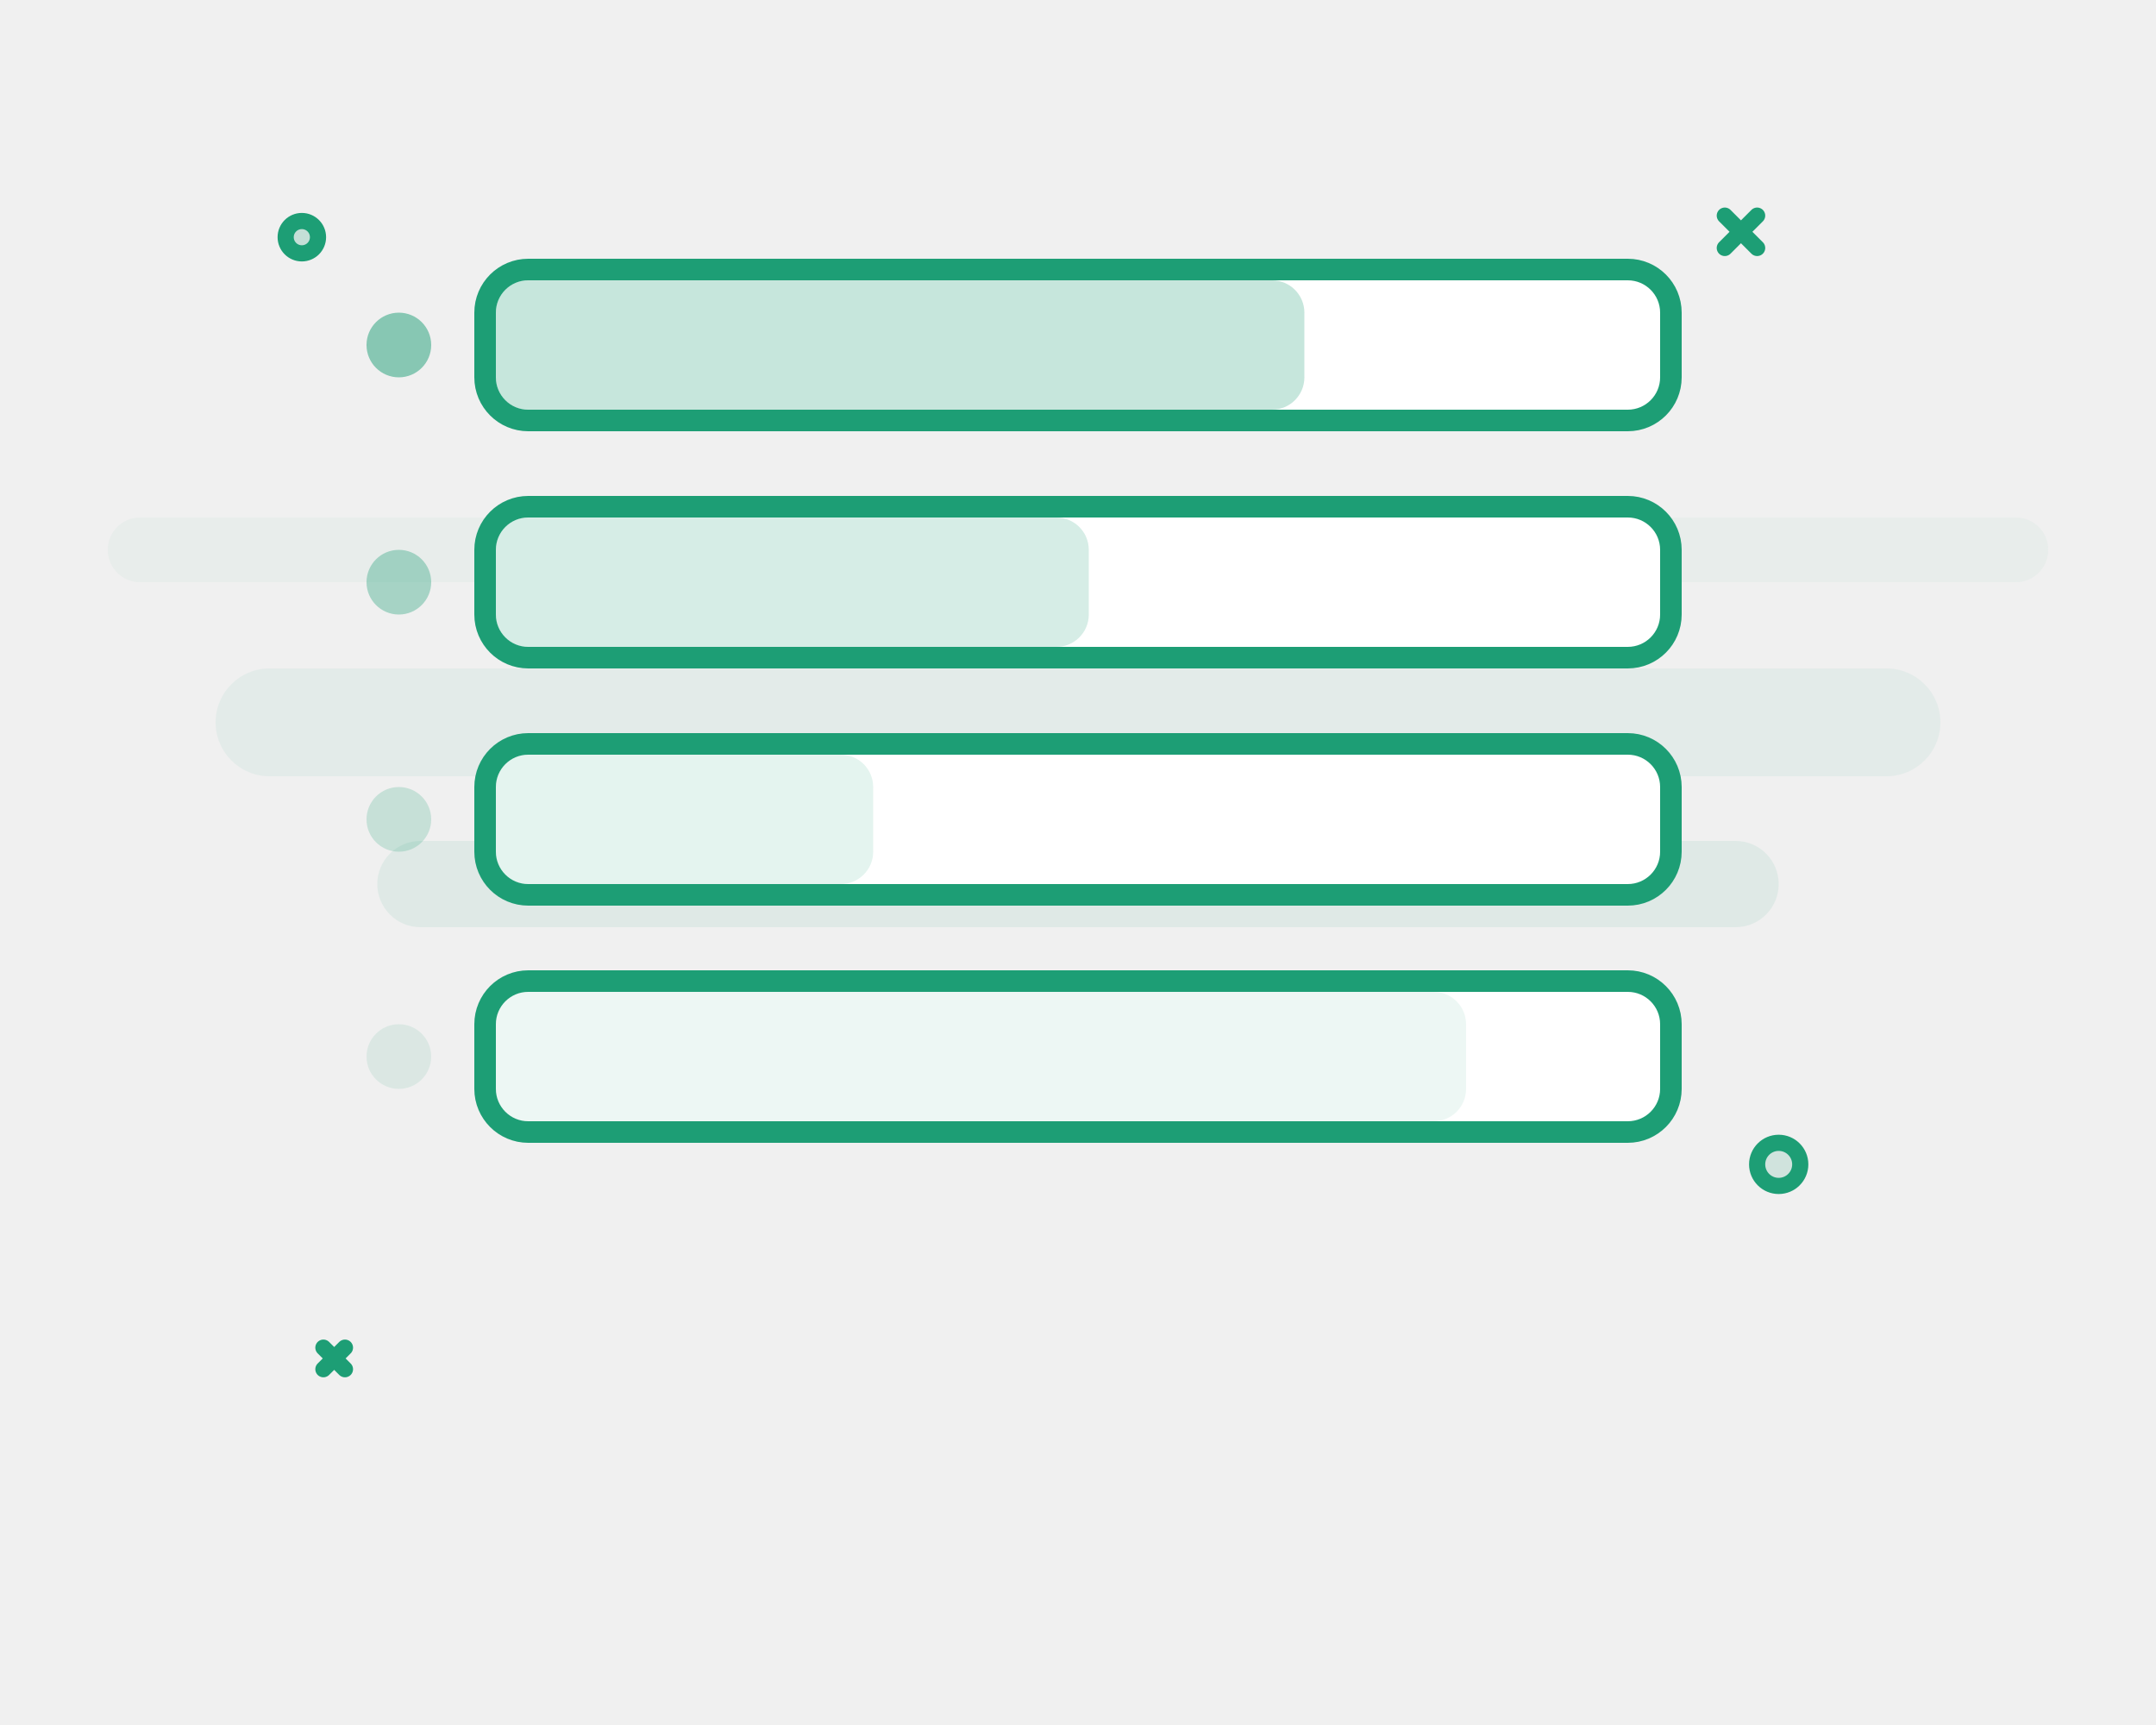
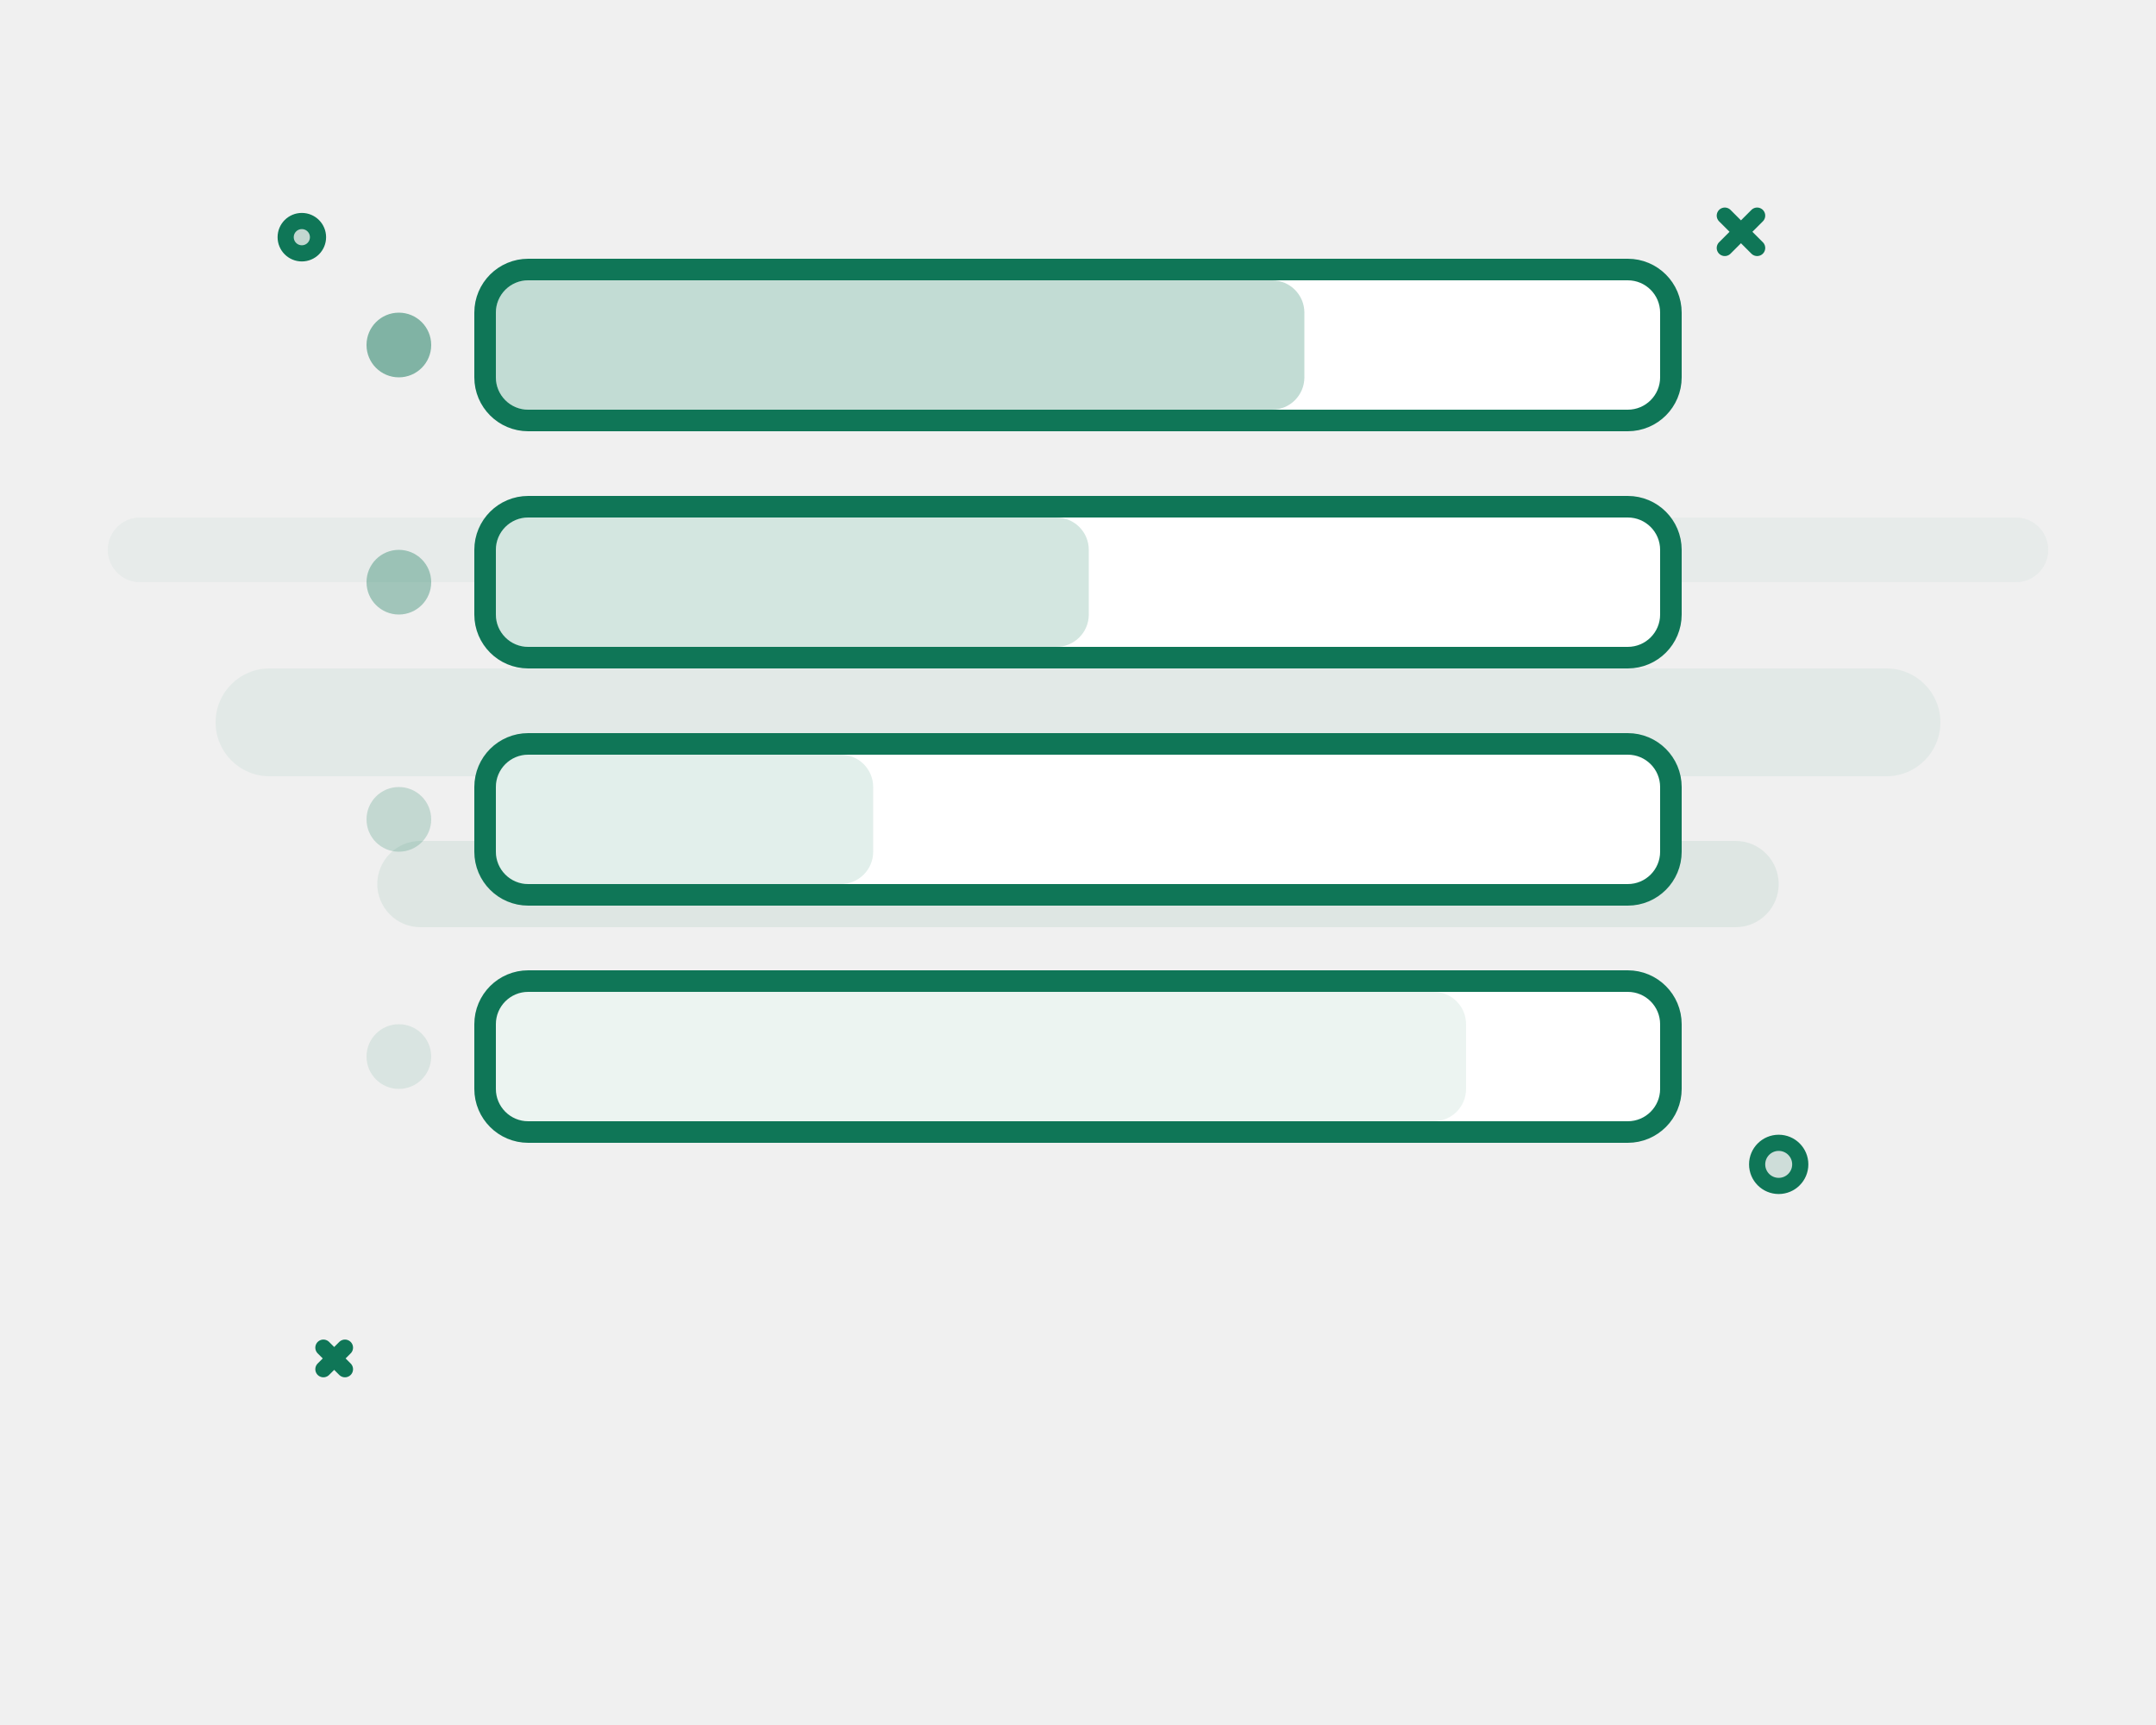
<svg xmlns="http://www.w3.org/2000/svg" width="200" height="160" viewBox="0 0 200 160" fill="none">
-   <rect x="20" y="62" width="160" height="10" rx="5" fill="#1D9E75" fill-opacity="0.06" />
-   <rect x="35" y="78" width="130" height="8" rx="4" fill="#1D9E75" fill-opacity="0.08" />
-   <rect x="50" y="92" width="100" height="6" rx="3" fill="#1D9E75" fill-opacity="0.05" />
-   <rect x="10" y="48" width="80" height="6" rx="3" fill="#1D9E75" fill-opacity="0.04" />
-   <rect x="130" y="48" width="60" height="6" rx="3" fill="#1D9E75" fill-opacity="0.04" />
+   <rect x="20" y="62" width="160" height="10" rx="5" fill="#0F7657" fill-opacity="0.06" />
+   <rect x="35" y="78" width="130" height="8" rx="4" fill="#0F7657" fill-opacity="0.08" />
+   <rect x="50" y="92" width="100" height="6" rx="3" fill="#0F7657" fill-opacity="0.05" />
+   <rect x="10" y="48" width="80" height="6" rx="3" fill="#0F7657" fill-opacity="0.04" />
+   <rect x="130" y="48" width="60" height="6" rx="3" fill="#0F7657" fill-opacity="0.04" />
  <g transform="translate(45, 25)">
-     <rect x="0" y="0" width="110" height="14" rx="4" stroke="#1D9E75" stroke-width="2" fill="white" />
-     <rect x="0" y="22" width="110" height="14" rx="4" stroke="#1D9E75" stroke-width="2" fill="white" />
-     <rect x="0" y="44" width="110" height="14" rx="4" stroke="#1D9E75" stroke-width="2" fill="white" />
-     <rect x="0" y="66" width="110" height="14" rx="4" stroke="#1D9E75" stroke-width="2" fill="white" />
-     <rect x="1" y="1" width="75" height="12" rx="3" fill="#1D9E75" fill-opacity="0.25" />
-     <rect x="1" y="23" width="55" height="12" rx="3" fill="#1D9E75" fill-opacity="0.18" />
-     <rect x="1" y="45" width="35" height="12" rx="3" fill="#1D9E75" fill-opacity="0.12" />
-     <rect x="1" y="67" width="90" height="12" rx="3" fill="#1D9E75" fill-opacity="0.08" />
-     <circle cx="-8" cy="7" r="3" fill="#1D9E75" opacity="0.5" />
-     <circle cx="-8" cy="29" r="3" fill="#1D9E75" opacity="0.35" />
-     <circle cx="-8" cy="51" r="3" fill="#1D9E75" opacity="0.2" />
-     <circle cx="-8" cy="73" r="3" fill="#1D9E75" opacity="0.1" />
+     <rect x="0" y="0" width="110" height="14" rx="4" stroke="#0F7657" stroke-width="2" fill="white" />
+     <rect x="0" y="22" width="110" height="14" rx="4" stroke="#0F7657" stroke-width="2" fill="white" />
+     <rect x="0" y="44" width="110" height="14" rx="4" stroke="#0F7657" stroke-width="2" fill="white" />
+     <rect x="0" y="66" width="110" height="14" rx="4" stroke="#0F7657" stroke-width="2" fill="white" />
+     <rect x="1" y="1" width="75" height="12" rx="3" fill="#0F7657" fill-opacity="0.25" />
+     <rect x="1" y="23" width="55" height="12" rx="3" fill="#0F7657" fill-opacity="0.18" />
+     <rect x="1" y="45" width="35" height="12" rx="3" fill="#0F7657" fill-opacity="0.12" />
+     <rect x="1" y="67" width="90" height="12" rx="3" fill="#0F7657" fill-opacity="0.08" />
+     <circle cx="-8" cy="7" r="3" fill="#0F7657" opacity="0.5" />
+     <circle cx="-8" cy="29" r="3" fill="#0F7657" opacity="0.35" />
+     <circle cx="-8" cy="51" r="3" fill="#0F7657" opacity="0.2" />
+     <circle cx="-8" cy="73" r="3" fill="#0F7657" opacity="0.1" />
  </g>
-   <g stroke="#1D9E75" stroke-width="1.5" stroke-linecap="round">
+   <g stroke="#0F7657" stroke-width="1.5" stroke-linecap="round">
    <path d="M160 20L163 23M163 20L160 23" />
    <path d="M30 125L32 127M32 125L30 127" />
-     <circle cx="165" cy="108" r="2" fill="#1D9E75" fill-opacity="0.15" />
-     <circle cx="28" cy="22" r="1.5" fill="#1D9E75" fill-opacity="0.2" />
+     <circle cx="165" cy="108" r="2" fill="#0F7657" fill-opacity="0.15" />
+     <circle cx="28" cy="22" r="1.5" fill="#0F7657" fill-opacity="0.2" />
  </g>
</svg>
